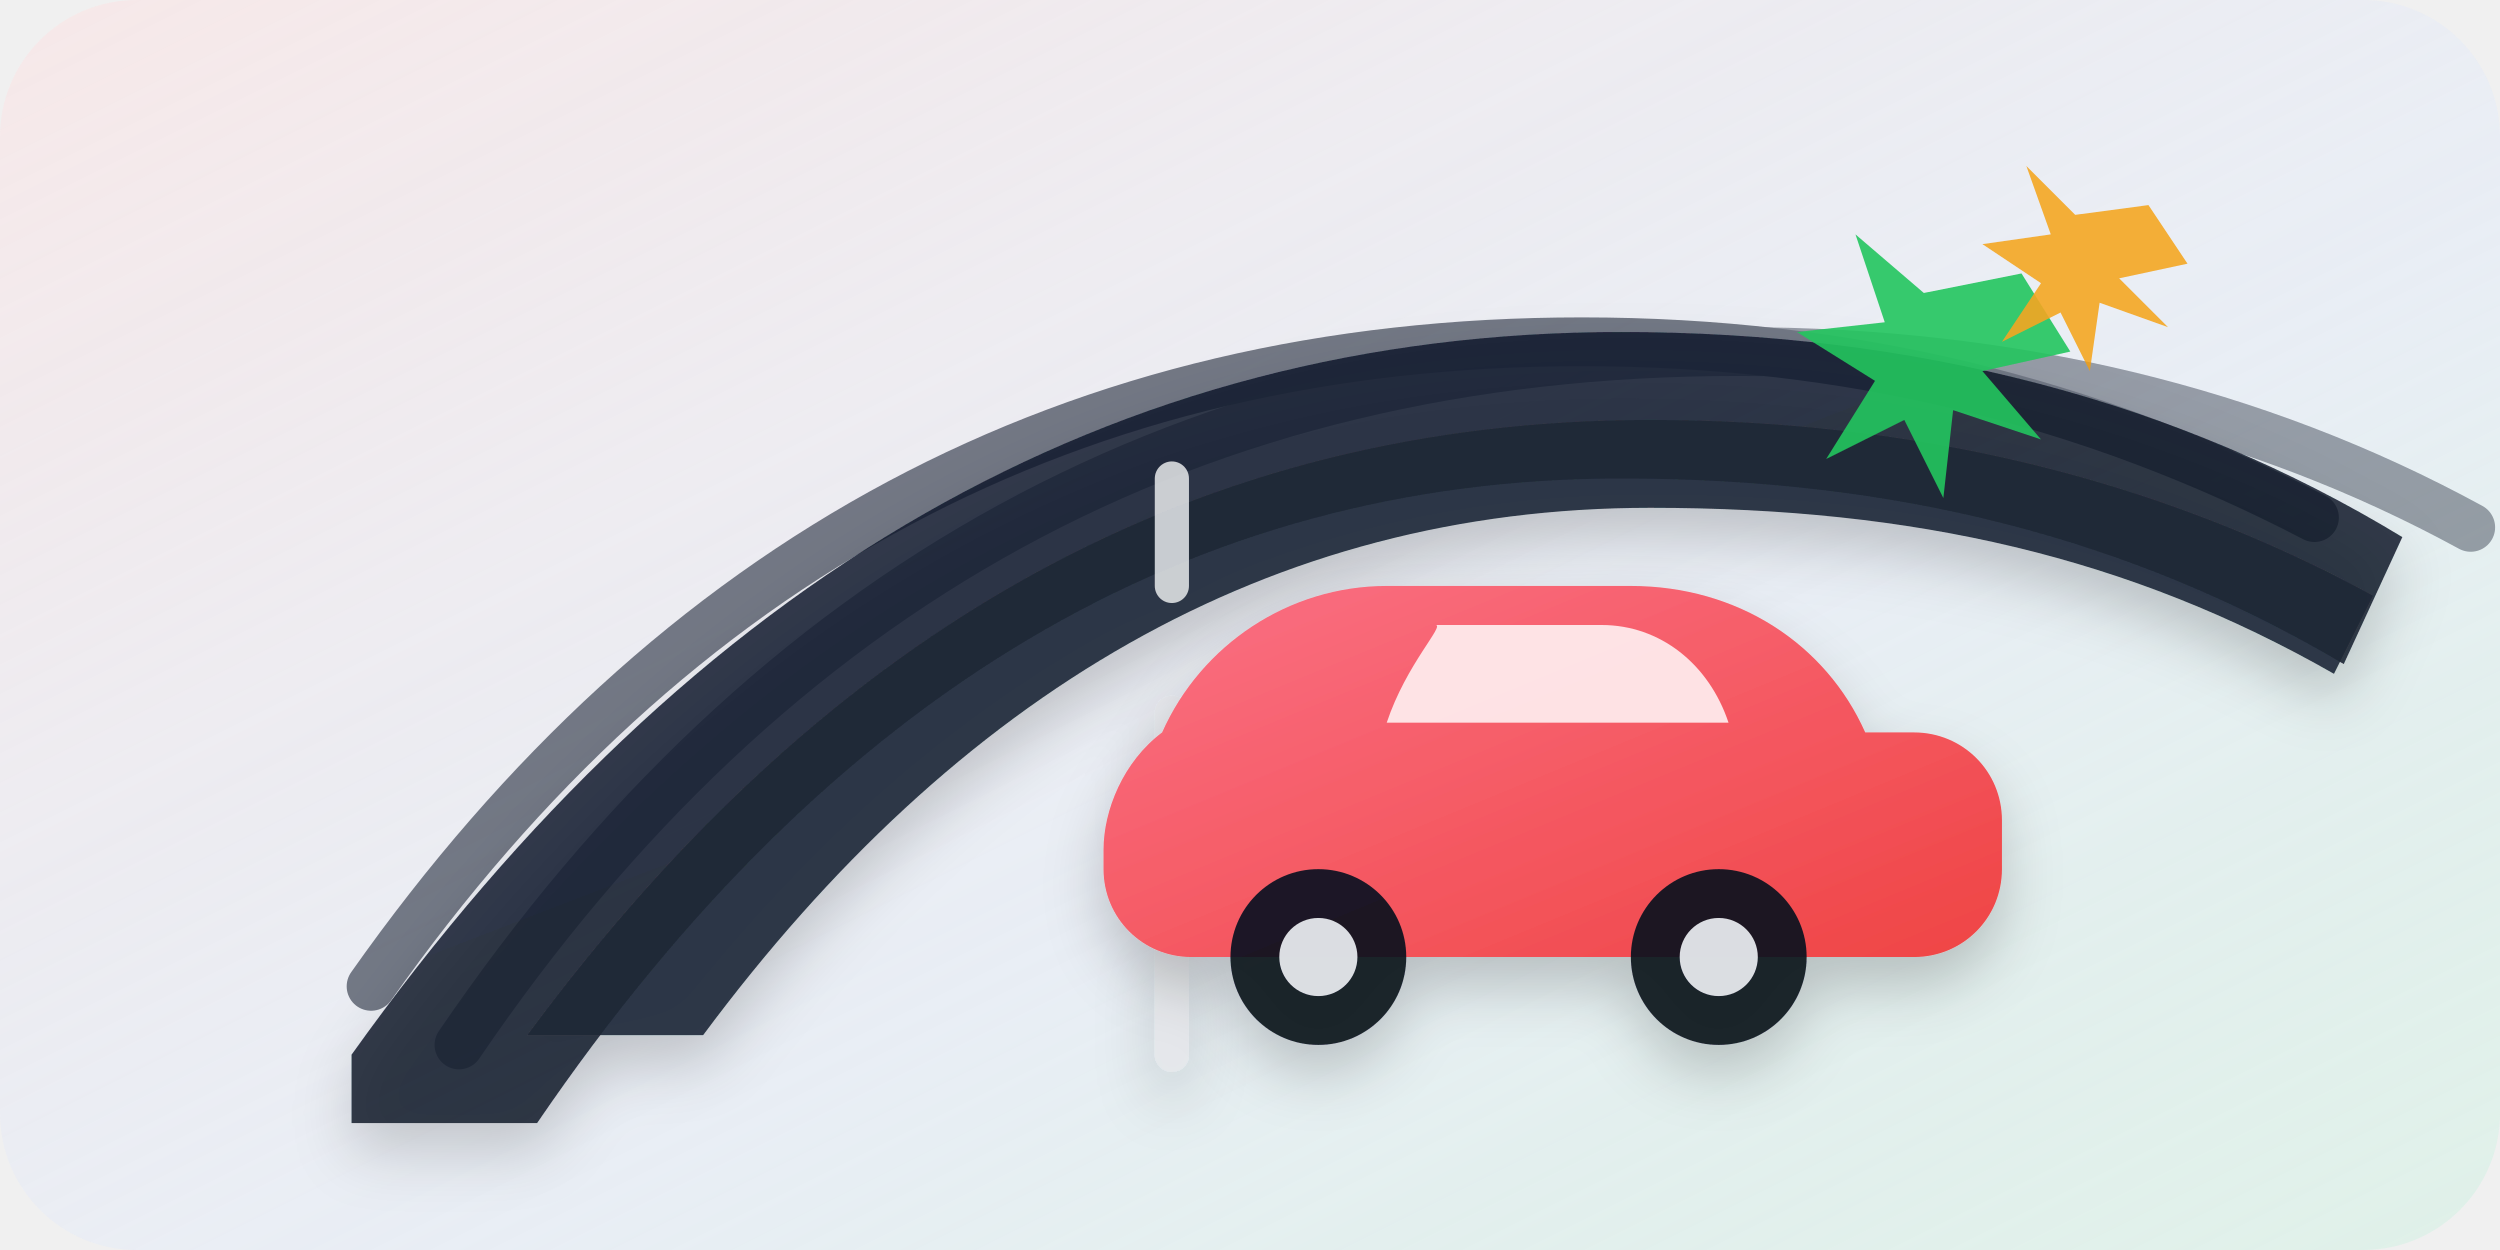
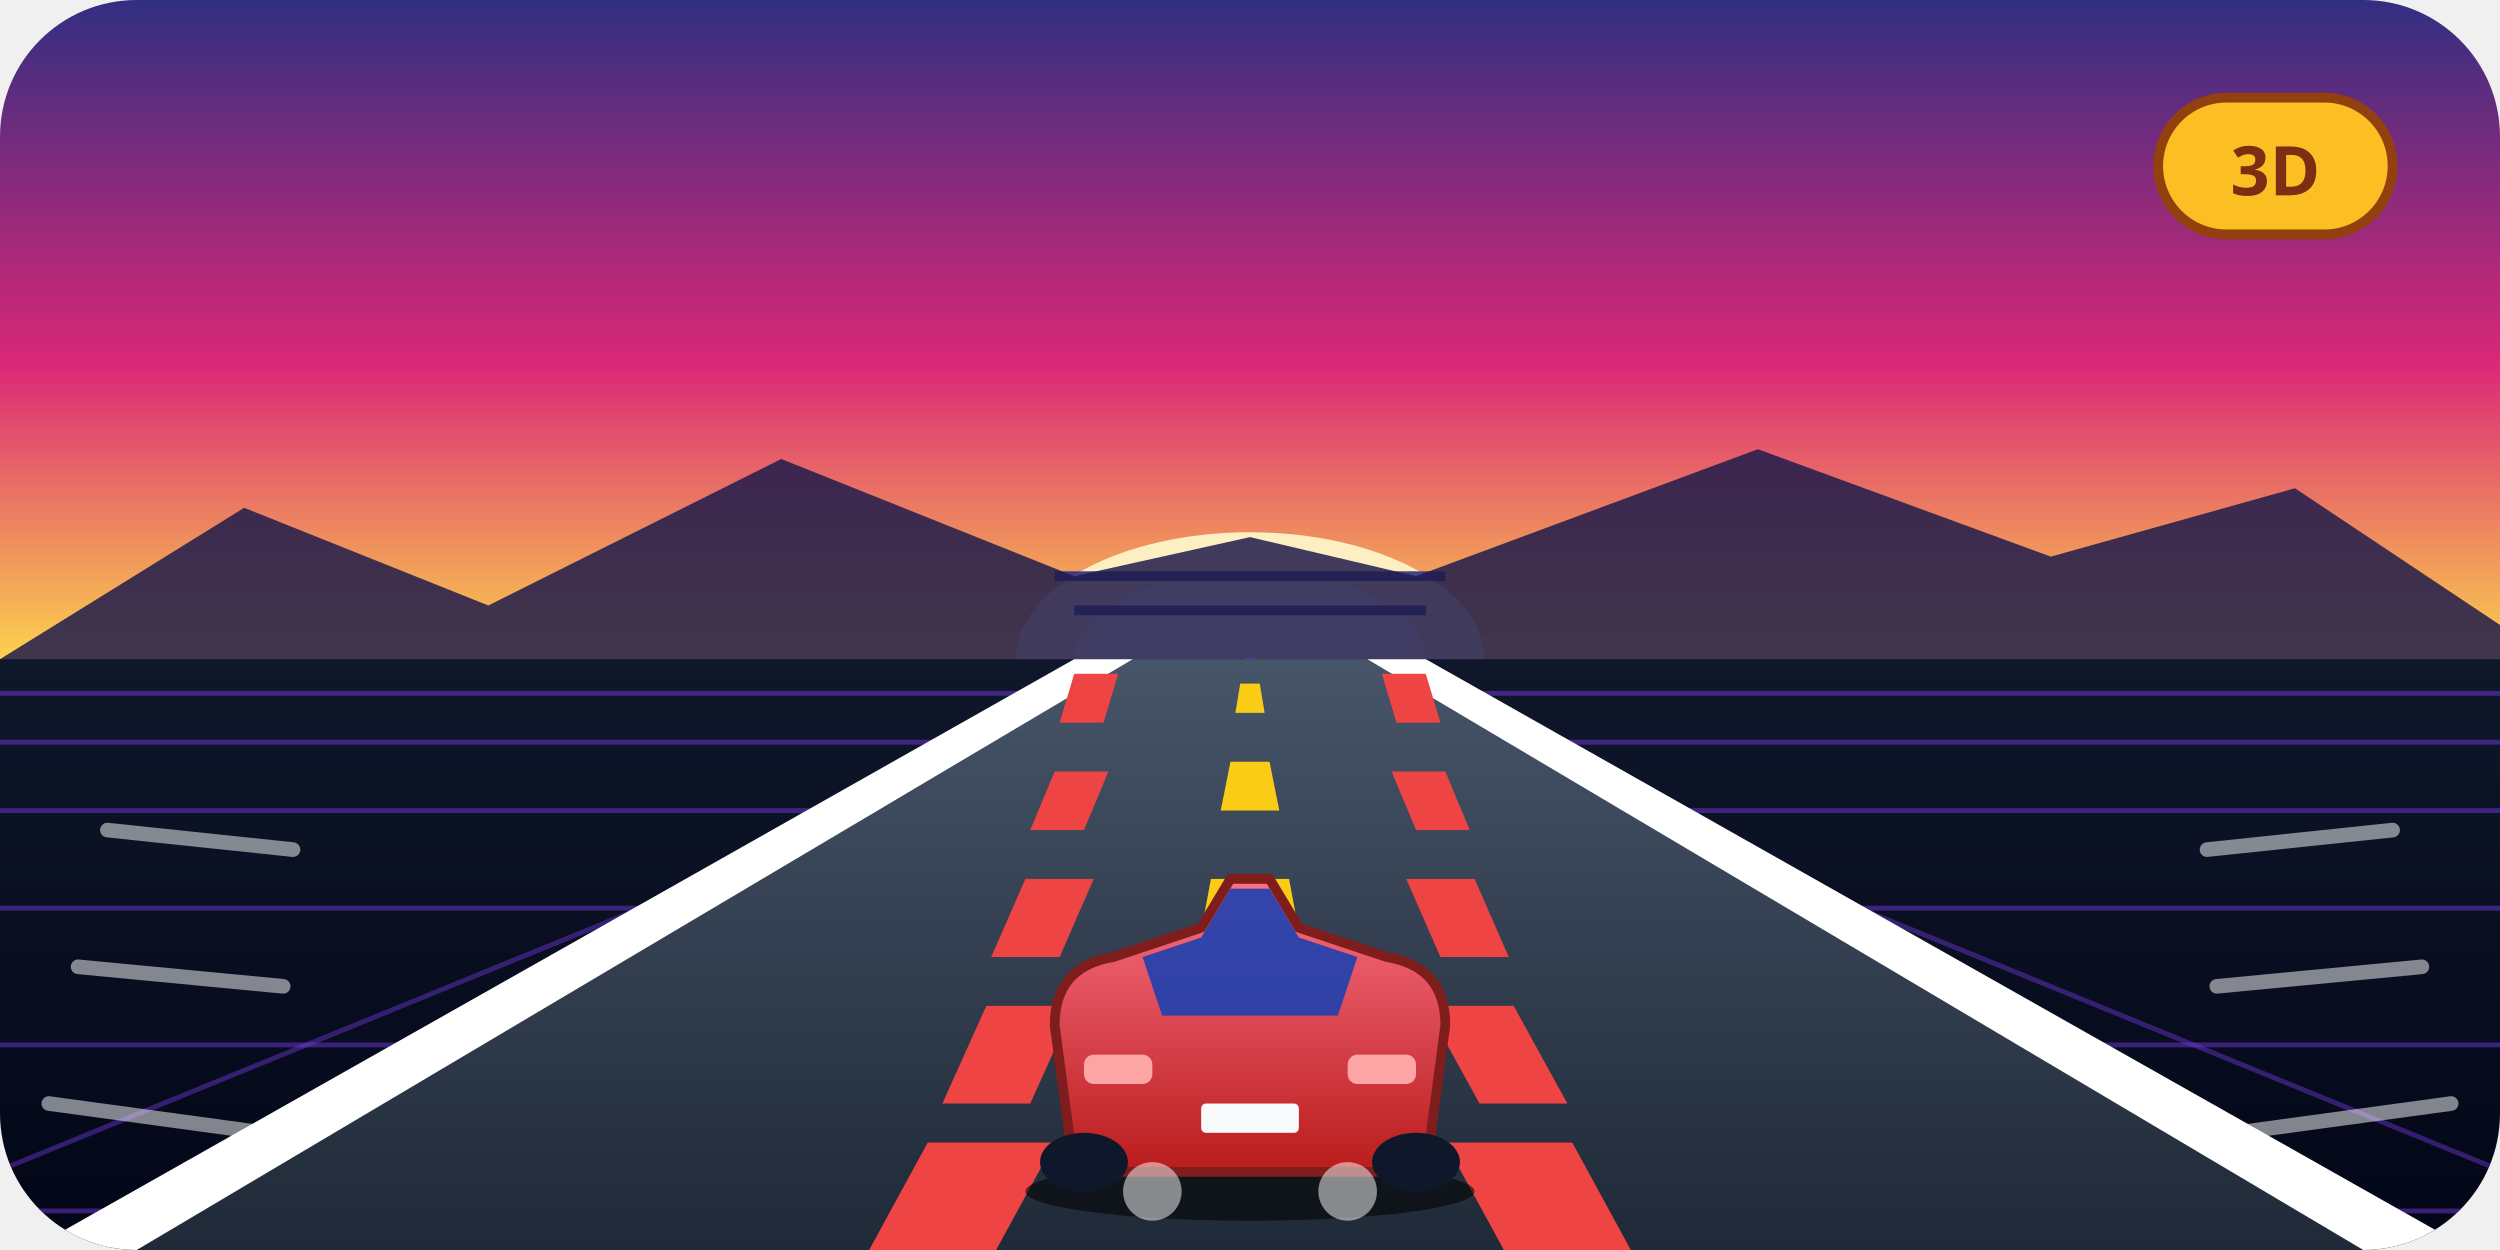
- <svg xmlns="http://www.w3.org/2000/svg" viewBox="0 0 512 256" role="img" aria-label="Circuit Rush preview">
+ <svg xmlns="http://www.w3.org/2000/svg" viewBox="0 0 512 256" role="img" aria-label="Circuit Rush 3D preview">
  <defs>
-     <linearGradient id="bg" x1="0" y1="0" x2="1" y2="1">
-       <stop offset="0" stop-color="#fde2e2" stop-opacity="0.55" />
-       <stop offset="0.6" stop-color="#dbeafe" stop-opacity="0.35" />
-       <stop offset="1" stop-color="#a7f3d0" stop-opacity="0.22" />
+     <linearGradient id="crSky" x1="0" y1="0" x2="0" y2="1">
+       <stop offset="0%" stop-color="#312E81" />
+       <stop offset="55%" stop-color="#DB2777" />
+       <stop offset="100%" stop-color="#FCD34D" />
    </linearGradient>
-     <linearGradient id="track" x1="0" y1="0" x2="1" y2="1">
-       <stop offset="0" stop-color="#0f172a" stop-opacity="0.92" />
-       <stop offset="1" stop-color="#111827" stop-opacity="0.92" />
+     <linearGradient id="crGround" x1="0" y1="0" x2="0" y2="1">
+       <stop offset="0%" stop-color="#0F172A" />
+       <stop offset="100%" stop-color="#020617" />
    </linearGradient>
-     <linearGradient id="car" x1="0" y1="0" x2="1" y2="1">
-       <stop offset="0" stop-color="#fb7185" />
-       <stop offset="1" stop-color="#ef4444" />
+     <linearGradient id="crRoad" x1="0" y1="0" x2="0" y2="1">
+       <stop offset="0%" stop-color="#475569" />
+       <stop offset="100%" stop-color="#1F2937" />
    </linearGradient>
-     <filter id="soft" x="-20%" y="-20%" width="140%" height="140%">
-       <feGaussianBlur in="SourceAlpha" stdDeviation="6" result="b" />
-       <feOffset in="b" dy="6" result="o" />
-       <feColorMatrix in="o" type="matrix" values="0 0 0 0 0  0 0 0 0 0  0 0 0 0 0  0 0 0 .20 0" result="s" />
-       <feMerge>
-         <feMergeNode in="s" />
-         <feMergeNode in="SourceGraphic" />
-       </feMerge>
-     </filter>
+     <linearGradient id="crCar" x1="0" y1="0" x2="0" y2="1">
+       <stop offset="0%" stop-color="#FB7185" />
+       <stop offset="100%" stop-color="#B91C1C" />
+     </linearGradient>
+     <clipPath id="crFrame">
+       <rect width="512" height="256" rx="28" />
+     </clipPath>
  </defs>
-   <rect width="512" height="256" rx="28" fill="url(#bg)" />
-   <g opacity="0.55" fill="none" stroke="#0f172a" stroke-width="10" stroke-linecap="round">
-     <path d="M76 202c62-88 144-132 248-132 54 0 104 12 150 36" />
-     <path d="M94 214c64-94 150-142 262-142 56 0 106 12 150 36" opacity="0.7" />
-   </g>
-   <g filter="url(#soft)">
-     <path d="M72 216c70-98 156-148 260-148 60 0 114 14 160 42l-12 26c-44-26-92-38-148-38-88 0-162 44-222 132H72z" fill="url(#track)" opacity="0.9" />
-     <path d="M108 212c62-84 138-126 230-126 54 0 104 12 148 36l-8 16c-42-24-86-34-140-34-78 0-142 38-194 108H108z" fill="#1f2937" opacity="0.9" />
-     <g stroke="#e5e7eb" stroke-width="7" stroke-linecap="round" opacity="0.85">
-       <path d="M240 194v22" />
-       <path d="M240 146v22" />
-       <path d="M240 98v22" />
+   <g clip-path="url(#crFrame)">
+     <rect width="512" height="135" fill="url(#crSky)" />
+     <ellipse cx="256" cy="135" rx="48" ry="26" fill="#FEF3C7" opacity="0.95" />
+     <ellipse cx="256" cy="135" rx="36" ry="18" fill="#FFFBEB" />
+     <g stroke="#312E81" stroke-width="2" opacity="0.9">
+       <line x1="220" y1="125" x2="292" y2="125" />
+       <line x1="216" y1="118" x2="296" y2="118" />
+     </g>
+     <path d="M 0,135 L 50,104 L 100,124 L 160,94 L 220,118 L 256,110 L 290,118 L 360,92 L 420,114 L 470,100 L 512,128 L 512,138 L 0,138 Z" fill="#1E1B4B" opacity="0.85" />
+     <rect x="0" y="135" width="512" height="121" fill="url(#crGround)" />
+     <g stroke="#7C3AED" stroke-width="1" opacity="0.45">
+       <line x1="0" y1="142" x2="512" y2="142" />
+       <line x1="0" y1="152" x2="512" y2="152" />
+       <line x1="0" y1="166" x2="512" y2="166" />
+       <line x1="0" y1="186" x2="512" y2="186" />
+       <line x1="0" y1="214" x2="512" y2="214" />
+       <line x1="0" y1="248" x2="512" y2="248" />
+     </g>
+     <g stroke="#7C3AED" stroke-width="1" opacity="0.4">
+       <line x1="256" y1="135" x2="-40" y2="256" />
+       <line x1="256" y1="135" x2="80" y2="256" />
+       <line x1="256" y1="135" x2="180" y2="256" />
+       <line x1="256" y1="135" x2="332" y2="256" />
+       <line x1="256" y1="135" x2="432" y2="256" />
+       <line x1="256" y1="135" x2="552" y2="256" />
+     </g>
+     <polygon points="232,135 280,135 484,256 28,256" fill="url(#crRoad)" />
+     <polygon points="220,135 232,135 28,256 6,256" fill="white" />
+     <polygon points="280,135 292,135 506,256 484,256" fill="white" />
+     <g fill="#EF4444">
+       <polygon points="220,138 229,138 226,148 217,148" />
+       <polygon points="216,158 227,158 222,170 211,170" />
+       <polygon points="210,180 224,180 217,196 203,196" />
+       <polygon points="202,206 220,206 211,226 193,226" />
+       <polygon points="190,234 216,234 204,256 178,256" />
+       <polygon points="283,138 292,138 295,148 286,148" />
+       <polygon points="285,158 296,158 301,170 290,170" />
+       <polygon points="288,180 302,180 309,196 295,196" />
+       <polygon points="292,206 310,206 321,226 303,226" />
+       <polygon points="296,234 322,234 334,256 308,256" />
+     </g>
+     <g fill="#FACC15">
+       <polygon points="254,140 258,140 259,146 253,146" />
+       <polygon points="252,156 260,156 262,166 250,166" />
+       <polygon points="248,180 264,180 267,196 245,196" />
+       <polygon points="242,210 270,210 275,232 237,232" />
+     </g>
+     <g transform="translate(216, 158)">
+       <ellipse cx="40" cy="86" rx="46" ry="6" fill="black" opacity="0.55" />
+       <path d="M 4,82                L 0,52                Q 0,40 12,38                L 30,32                L 36,22                L 44,22                L 50,32                L 68,38                Q 80,40 80,52                L 76,82 Z" fill="url(#crCar)" stroke="#7F1D1D" stroke-width="2" stroke-linejoin="round" />
+       <path d="M 18,38 L 30,34 L 36,24 L 44,24 L 50,34 L 62,38 L 58,50 L 22,50 Z" fill="#1E40AF" opacity="0.9" />
+       <rect x="6" y="58" width="14" height="6" rx="2" fill="#FCA5A5" />
+       <rect x="60" y="58" width="14" height="6" rx="2" fill="#FCA5A5" />
+       <rect x="30" y="68" width="20" height="6" rx="1" fill="#F9FAFB" />
+       <ellipse cx="6" cy="80" rx="9" ry="6" fill="#0F172A" />
+       <ellipse cx="74" cy="80" rx="9" ry="6" fill="#0F172A" />
+       <circle cx="20" cy="86" r="6" fill="white" opacity="0.5" />
+       <circle cx="60" cy="86" r="6" fill="white" opacity="0.5" />
+     </g>
+     <g stroke="white" stroke-width="3" stroke-linecap="round" opacity="0.5">
+       <line x1="22" y1="170" x2="60" y2="174" />
+       <line x1="16" y1="198" x2="58" y2="202" />
+       <line x1="10" y1="226" x2="54" y2="232" />
+       <line x1="490" y1="170" x2="452" y2="174" />
+       <line x1="496" y1="198" x2="454" y2="202" />
+       <line x1="502" y1="226" x2="458" y2="232" />
+     </g>
+     <g transform="translate(442, 20)">
+       <rect x="0" y="0" width="48" height="28" rx="14" fill="#FBBF24" stroke="#92400E" stroke-width="2" />
+       <text x="24" y="20" text-anchor="middle" font-family="sans-serif" font-weight="bold" font-size="14" fill="#7C2D12">3D</text>
    </g>
  </g>
-   <g filter="url(#soft)">
-     <path d="M238 150c8-18 26-30 46-30h50c22 0 40 12 48 30l10 0c10 0 18 8 18 18v10c0 10-8 18-18 18H244c-10 0-18-8-18-18v-4c0-8 4-18 12-24z" fill="url(#car)" />
-     <path d="M294 128h34c12 0 22 8 26 20h-70c4-12 12-20 10-20z" fill="#fff1f2" opacity="0.9" />
-     <circle cx="270" cy="196" r="18" fill="#0b1220" opacity="0.92" />
-     <circle cx="352" cy="196" r="18" fill="#0b1220" opacity="0.92" />
-     <circle cx="270" cy="196" r="8" fill="#e5e7eb" opacity="0.95" />
-     <circle cx="352" cy="196" r="8" fill="#e5e7eb" opacity="0.95" />
-   </g>
-   <g opacity="0.9">
-     <path d="M414 56l10 16-18 4 12 14-18-6-2 18-8-16-16 8 10-16-16-10 18-2-6-18 14 12z" fill="#22c55e" />
-     <path d="M440 42l8 12-14 3 10 10-14-5-2 14-6-12-12 6 8-12-12-8 14-2-5-14 10 10z" fill="#f59e0b" opacity="0.9" />
-   </g>
</svg>
